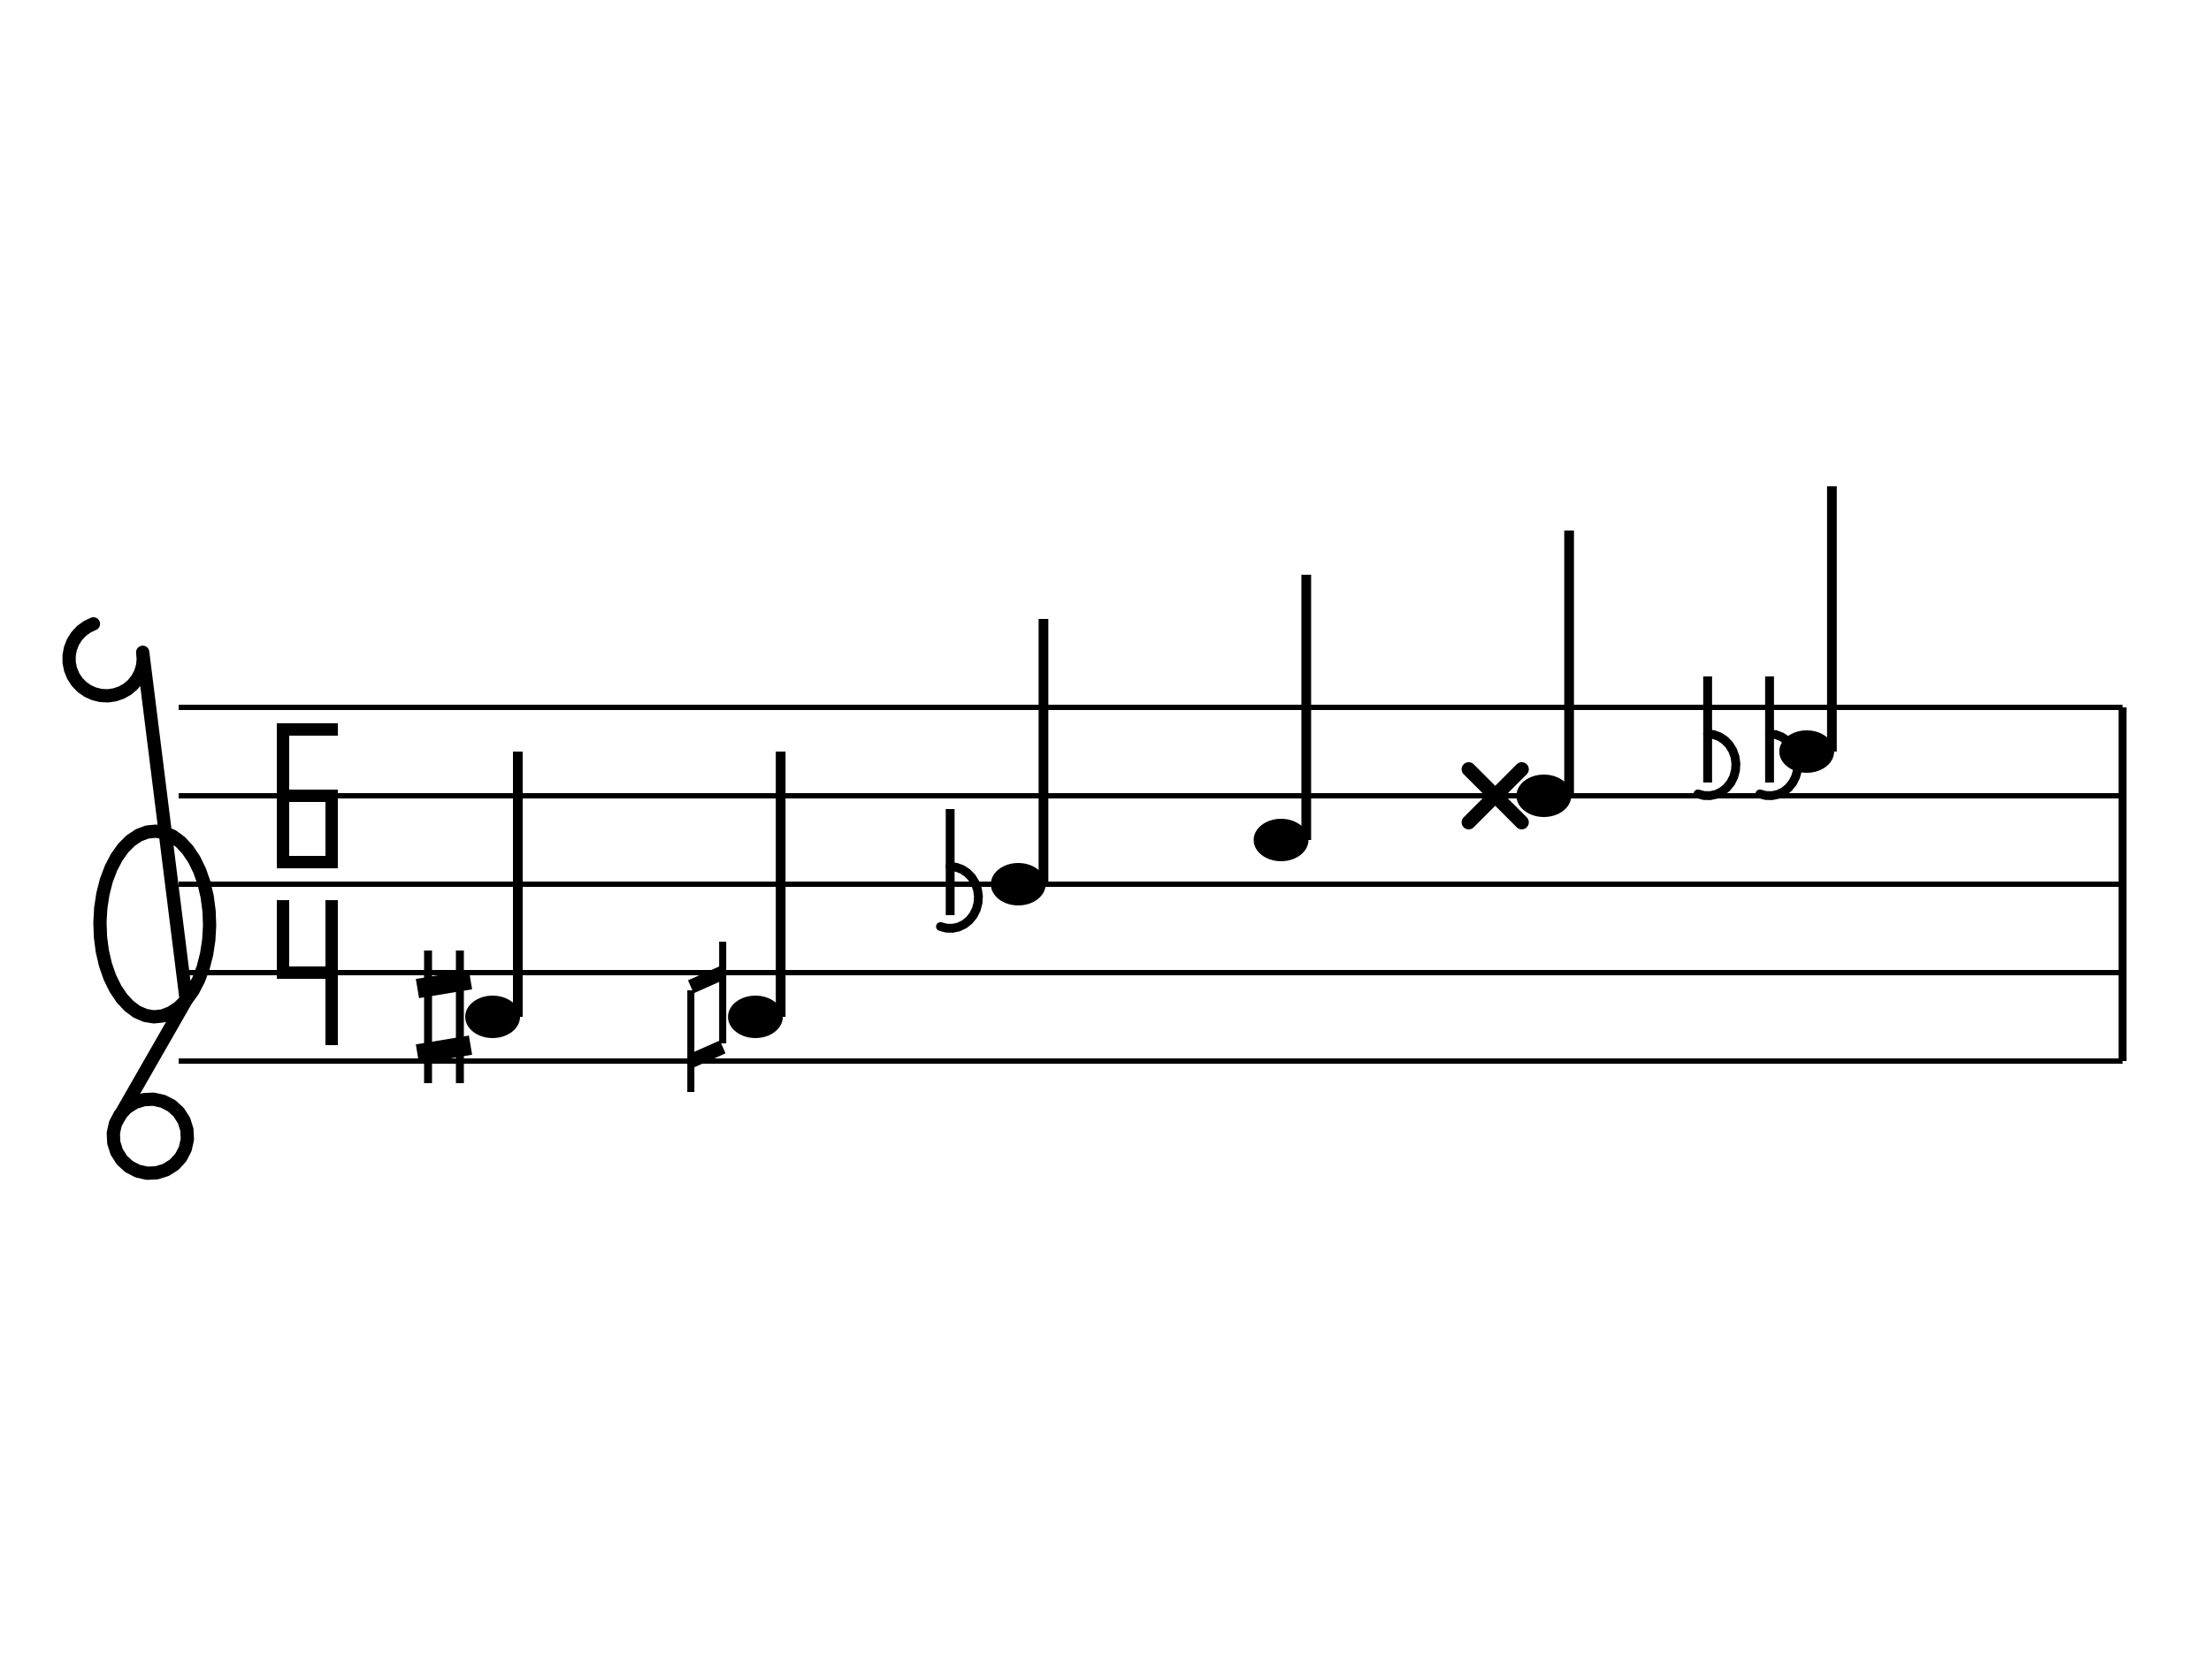
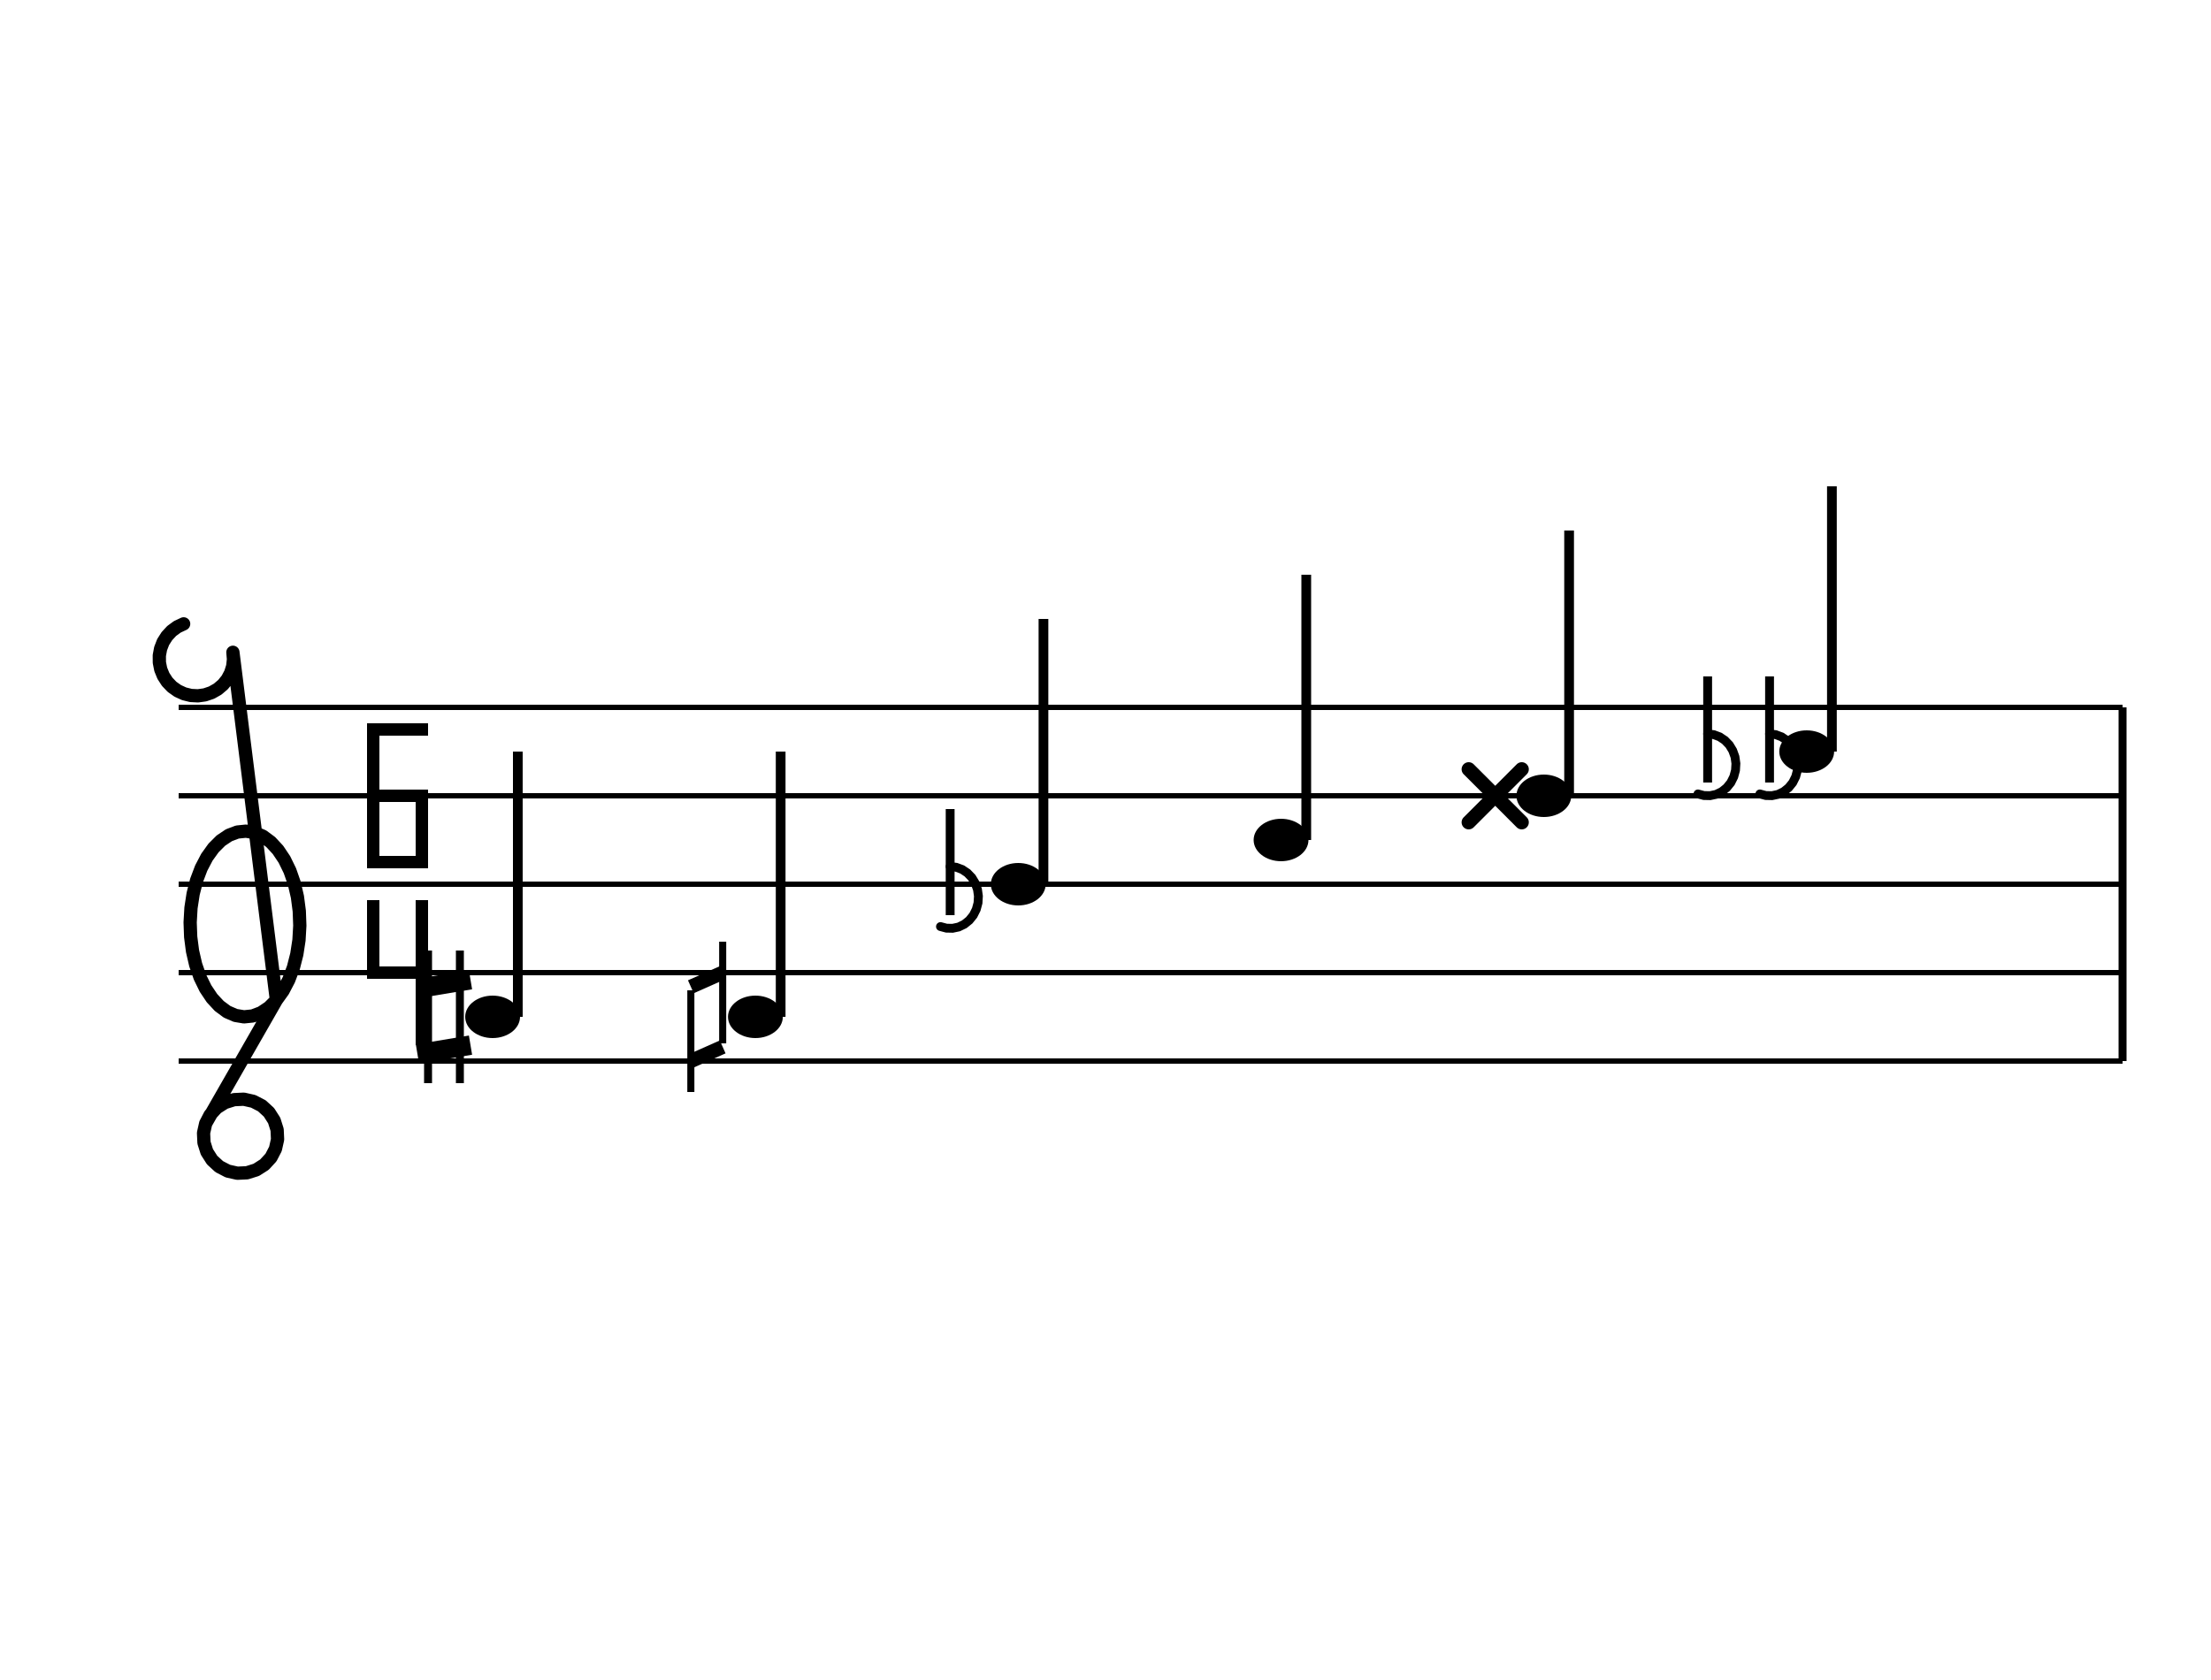
<svg xmlns="http://www.w3.org/2000/svg" width="500.00" height="380.00" viewBox="0 0 500.00 380.00" role="img">
  <g class="acorde-score">
    <g class="acorde-staff">
      <line class="acorde-staff-line" x1="40.40" y1="240.00" x2="480.00" y2="240.00" stroke="black" stroke-width="1.20" />
      <line class="acorde-staff-line" x1="40.40" y1="220.00" x2="480.00" y2="220.00" stroke="black" stroke-width="1.20" />
      <line class="acorde-staff-line" x1="40.40" y1="200.00" x2="480.00" y2="200.00" stroke="black" stroke-width="1.20" />
      <line class="acorde-staff-line" x1="40.40" y1="180.00" x2="480.00" y2="180.00" stroke="black" stroke-width="1.20" />
      <line class="acorde-staff-line" x1="40.40" y1="160.00" x2="480.00" y2="160.00" stroke="black" stroke-width="1.20" />
    </g>
-     <path class="acorde-clef acorde-clef-treble" d="M 26.11,254.13 L 27.12,252.18 L 28.60,250.57 L 30.45,249.39 L 32.54,248.73 L 34.73,248.63 L 36.87,249.11 L 38.82,250.12 L 40.43,251.60 L 41.61,253.45 L 42.27,255.54 L 42.37,257.73 L 41.89,259.87 L 40.88,261.82 L 39.40,263.43 L 37.55,264.61 L 35.46,265.27 L 33.27,265.37 L 31.13,264.89 L 29.18,263.88 L 27.57,262.40 L 26.39,260.55 L 25.73,258.46 L 25.63,256.27 L 26.11,254.13 L 42.11,226.20 L 43.61,224.11 L 44.90,221.64 L 45.95,218.86 L 46.72,215.84 L 47.21,212.65 L 47.40,209.37 L 47.28,206.08 L 46.86,202.86 L 46.15,199.79 L 45.16,196.95 L 43.92,194.41 L 42.46,192.23 L 40.82,190.46 L 39.04,189.14 L 37.15,188.32 L 35.22,188.00 L 33.27,188.20 L 31.37,188.92 L 29.56,190.13 L 27.89,191.80 L 26.39,193.89 L 25.10,196.36 L 24.05,199.14 L 23.28,202.16 L 22.79,205.35 L 22.60,208.63 L 22.72,211.92 L 23.14,215.14 L 23.85,218.21 L 24.84,221.05 L 26.08,223.59 L 27.54,225.77 L 29.18,227.54 L 30.96,228.86 L 32.85,229.68 L 34.78,230.00 L 36.73,229.80 L 38.63,229.08 L 40.44,227.87 L 42.11,226.20 L 32.27,147.54 L 32.40,149.12 L 32.23,150.70 L 31.76,152.21 L 31.02,153.62 L 30.03,154.85 L 28.82,155.88 L 27.44,156.66 L 25.94,157.17 L 24.37,157.39 L 22.78,157.31 L 21.24,156.93 L 19.80,156.27 L 18.51,155.36 L 17.41,154.21 L 16.55,152.88 L 15.95,151.41 L 15.64,149.85 L 15.63,148.27 L 15.92,146.71 L 16.49,145.23 L 17.34,143.89 L 18.42,142.72 L 19.69,141.79 L 21.13,141.11" fill="none" stroke="black" stroke-width="3.00" stroke-linecap="round" stroke-linejoin="round" />
+     <path class="acorde-clef acorde-clef-treble" d="M 46.51,254.13 L 47.52,252.18 L 49.00,250.57 L 50.85,249.39 L 52.94,248.73 L 55.13,248.63 L 57.27,249.11 L 59.22,250.12 L 60.83,251.60 L 62.01,253.45 L 62.67,255.54 L 62.77,257.73 L 62.29,259.87 L 61.28,261.82 L 59.80,263.43 L 57.95,264.61 L 55.86,265.27 L 53.67,265.37 L 51.53,264.89 L 49.58,263.88 L 47.97,262.40 L 46.79,260.55 L 46.13,258.46 L 46.03,256.27 L 46.51,254.13 L 62.51,226.20 L 64.01,224.11 L 65.30,221.64 L 66.35,218.86 L 67.12,215.84 L 67.61,212.65 L 67.80,209.37 L 67.68,206.08 L 67.26,202.86 L 66.55,199.79 L 65.56,196.95 L 64.32,194.41 L 62.86,192.23 L 61.22,190.46 L 59.44,189.14 L 57.55,188.32 L 55.62,188.00 L 53.67,188.20 L 51.77,188.92 L 49.96,190.13 L 48.29,191.80 L 46.79,193.89 L 45.50,196.36 L 44.45,199.14 L 43.68,202.16 L 43.19,205.35 L 43.00,208.63 L 43.12,211.92 L 43.54,215.14 L 44.25,218.21 L 45.24,221.05 L 46.48,223.59 L 47.94,225.77 L 49.58,227.54 L 51.36,228.86 L 53.25,229.68 L 55.18,230.00 L 57.13,229.80 L 59.03,229.08 L 60.84,227.87 L 62.51,226.20 L 52.67,147.54 L 52.80,149.12 L 52.63,150.70 L 52.16,152.21 L 51.42,153.62 L 50.43,154.85 L 49.22,155.88 L 47.84,156.66 L 46.34,157.17 L 44.77,157.39 L 43.18,157.31 L 41.64,156.93 L 40.20,156.27 L 38.91,155.36 L 37.81,154.21 L 36.95,152.88 L 36.35,151.41 L 36.04,149.85 L 36.03,148.27 L 36.32,146.71 L 36.89,145.23 L 37.74,143.89 L 38.82,142.72 L 40.09,141.79 L 41.53,141.11" fill="none" stroke="black" stroke-width="3.00" stroke-linecap="round" stroke-linejoin="round" />
    <g class="acorde-time-sig">
-       <line x1="64.00" y1="165.00" x2="75.00" y2="165.00" stroke="black" stroke-width="2.80" stroke-linecap="square" />
-       <line x1="75.00" y1="180.00" x2="75.00" y2="195.00" stroke="black" stroke-width="2.80" stroke-linecap="square" />
-       <line x1="64.00" y1="195.00" x2="75.00" y2="195.00" stroke="black" stroke-width="2.80" stroke-linecap="square" />
-       <line x1="64.00" y1="180.00" x2="64.00" y2="195.00" stroke="black" stroke-width="2.80" stroke-linecap="square" />
-       <line x1="64.00" y1="165.00" x2="64.00" y2="180.00" stroke="black" stroke-width="2.80" stroke-linecap="square" />
-       <line x1="64.00" y1="180.00" x2="75.00" y2="180.00" stroke="black" stroke-width="2.80" stroke-linecap="square" />
-       <line x1="75.00" y1="205.00" x2="75.00" y2="220.00" stroke="black" stroke-width="2.80" stroke-linecap="square" />
-       <line x1="75.00" y1="220.00" x2="75.00" y2="235.00" stroke="black" stroke-width="2.80" stroke-linecap="square" />
-       <line x1="64.00" y1="205.00" x2="64.00" y2="220.00" stroke="black" stroke-width="2.80" stroke-linecap="square" />
-       <line x1="64.00" y1="220.00" x2="75.00" y2="220.00" stroke="black" stroke-width="2.80" stroke-linecap="square" />
+       <line x1="84.40" y1="165.00" x2="95.40" y2="165.00" stroke="black" stroke-width="2.80" stroke-linecap="square" />
+       <line x1="95.40" y1="180.00" x2="95.40" y2="195.00" stroke="black" stroke-width="2.80" stroke-linecap="square" />
+       <line x1="84.40" y1="195.00" x2="95.40" y2="195.00" stroke="black" stroke-width="2.80" stroke-linecap="square" />
+       <line x1="84.40" y1="180.00" x2="84.40" y2="195.00" stroke="black" stroke-width="2.80" stroke-linecap="square" />
+       <line x1="84.40" y1="165.00" x2="84.40" y2="180.00" stroke="black" stroke-width="2.80" stroke-linecap="square" />
+       <line x1="84.40" y1="180.00" x2="95.40" y2="180.00" stroke="black" stroke-width="2.80" stroke-linecap="square" />
+       <line x1="95.40" y1="205.00" x2="95.40" y2="220.00" stroke="black" stroke-width="2.80" stroke-linecap="square" />
+       <line x1="95.40" y1="220.00" x2="95.40" y2="235.00" stroke="black" stroke-width="2.80" stroke-linecap="square" />
+       <line x1="84.40" y1="205.00" x2="84.40" y2="220.00" stroke="black" stroke-width="2.80" stroke-linecap="square" />
+       <line x1="84.40" y1="220.00" x2="95.40" y2="220.00" stroke="black" stroke-width="2.80" stroke-linecap="square" />
    </g>
    <g class="acorde-measure">
      <g class="acorde-note">
        <g class="acorde-accidental acorde-sharp">
          <line x1="96.80" y1="215.00" x2="96.80" y2="245.00" stroke="black" stroke-width="1.80" />
          <line x1="104.00" y1="215.00" x2="104.00" y2="245.00" stroke="black" stroke-width="1.80" />
          <line x1="94.40" y1="223.60" x2="106.40" y2="221.60" stroke="black" stroke-width="4.40" />
          <line x1="94.40" y1="238.40" x2="106.40" y2="236.40" stroke="black" stroke-width="4.40" />
        </g>
        <ellipse class="acorde-notehead" cx="111.40" cy="230.00" rx="6.20" ry="4.80" fill="black" />
        <line class="acorde-stem" x1="117.10" y1="230.00" x2="117.10" y2="170.00" stroke="black" stroke-width="2.20" />
      </g>
      <g class="acorde-note">
        <g class="acorde-accidental acorde-natural">
          <line x1="156.23" y1="224.00" x2="156.23" y2="247.00" stroke="black" stroke-width="1.60" />
          <line x1="163.43" y1="213.00" x2="163.43" y2="236.00" stroke="black" stroke-width="1.60" />
          <line x1="156.23" y1="223.20" x2="163.43" y2="220.00" stroke="black" stroke-width="3.20" />
          <line x1="156.23" y1="240.00" x2="163.43" y2="236.80" stroke="black" stroke-width="3.20" />
        </g>
        <ellipse class="acorde-notehead" cx="170.83" cy="230.00" rx="6.20" ry="4.80" fill="black" />
        <line class="acorde-stem" x1="176.54" y1="230.00" x2="176.54" y2="170.00" stroke="black" stroke-width="2.20" />
      </g>
      <g class="acorde-note">
        <g class="acorde-accidental acorde-flat">
          <line x1="214.87" y1="183.00" x2="214.87" y2="207.00" stroke="black" stroke-width="2.00" />
          <path d="M 214.87,196.00 L 216.25,196.17 L 217.57,196.66 L 218.76,197.45 L 219.77,198.50 L 220.54,199.77 L 221.05,201.19 L 221.26,202.69 L 221.17,204.22 L 220.78,205.68 L 220.11,207.02 L 219.19,208.16 L 218.07,209.06 L 216.79,209.68 L 215.42,209.97 L 214.03,209.94 L 212.68,209.58" fill="none" stroke="black" stroke-width="2.00" stroke-linecap="round" />
        </g>
        <ellipse class="acorde-notehead" cx="230.27" cy="200.00" rx="6.20" ry="4.80" fill="black" />
        <line class="acorde-stem" x1="235.97" y1="200.00" x2="235.97" y2="140.00" stroke="black" stroke-width="2.20" />
      </g>
      <g class="acorde-note">
        <ellipse class="acorde-notehead" cx="289.70" cy="190.00" rx="6.20" ry="4.80" fill="black" />
        <line class="acorde-stem" x1="295.40" y1="190.00" x2="295.40" y2="130.00" stroke="black" stroke-width="2.20" />
      </g>
      <g class="acorde-note">
        <g class="acorde-accidental acorde-double-sharp">
          <line x1="332.13" y1="174.00" x2="344.13" y2="186.00" stroke="black" stroke-width="3.20" stroke-linecap="round" />
          <line x1="344.13" y1="174.00" x2="332.13" y2="186.00" stroke="black" stroke-width="3.20" stroke-linecap="round" />
        </g>
        <ellipse class="acorde-notehead" cx="349.13" cy="180.00" rx="6.20" ry="4.80" fill="black" />
        <line class="acorde-stem" x1="354.84" y1="180.00" x2="354.84" y2="120.00" stroke="black" stroke-width="2.20" />
      </g>
      <g class="acorde-note">
        <g class="acorde-accidental acorde-double-flat">
          <g class="acorde-accidental acorde-flat">
            <line x1="386.17" y1="153.00" x2="386.17" y2="177.00" stroke="black" stroke-width="2.00" />
            <path d="M 386.17,166.00 L 387.55,166.17 L 388.87,166.66 L 390.06,167.45 L 391.07,168.50 L 391.84,169.77 L 392.35,171.19 L 392.56,172.69 L 392.47,174.22 L 392.08,175.68 L 391.41,177.02 L 390.49,178.16 L 389.37,179.06 L 388.09,179.68 L 386.72,179.97 L 385.33,179.94 L 383.98,179.58" fill="none" stroke="black" stroke-width="2.00" stroke-linecap="round" />
          </g>
          <g class="acorde-accidental acorde-flat">
            <line x1="400.17" y1="153.00" x2="400.17" y2="177.00" stroke="black" stroke-width="2.00" />
            <path d="M 400.17,166.00 L 401.55,166.17 L 402.87,166.66 L 404.06,167.45 L 405.07,168.50 L 405.84,169.77 L 406.35,171.19 L 406.56,172.69 L 406.47,174.22 L 406.08,175.68 L 405.41,177.02 L 404.49,178.16 L 403.37,179.06 L 402.09,179.68 L 400.72,179.97 L 399.33,179.94 L 397.98,179.58" fill="none" stroke="black" stroke-width="2.00" stroke-linecap="round" />
          </g>
        </g>
        <ellipse class="acorde-notehead" cx="408.57" cy="170.00" rx="6.20" ry="4.80" fill="black" />
        <line class="acorde-stem" x1="414.27" y1="170.00" x2="414.27" y2="110.00" stroke="black" stroke-width="2.20" />
      </g>
    </g>
    <line class="acorde-barline" x1="480.00" y1="160.00" x2="480.00" y2="240.00" stroke="black" stroke-width="1.80" />
  </g>
</svg>
